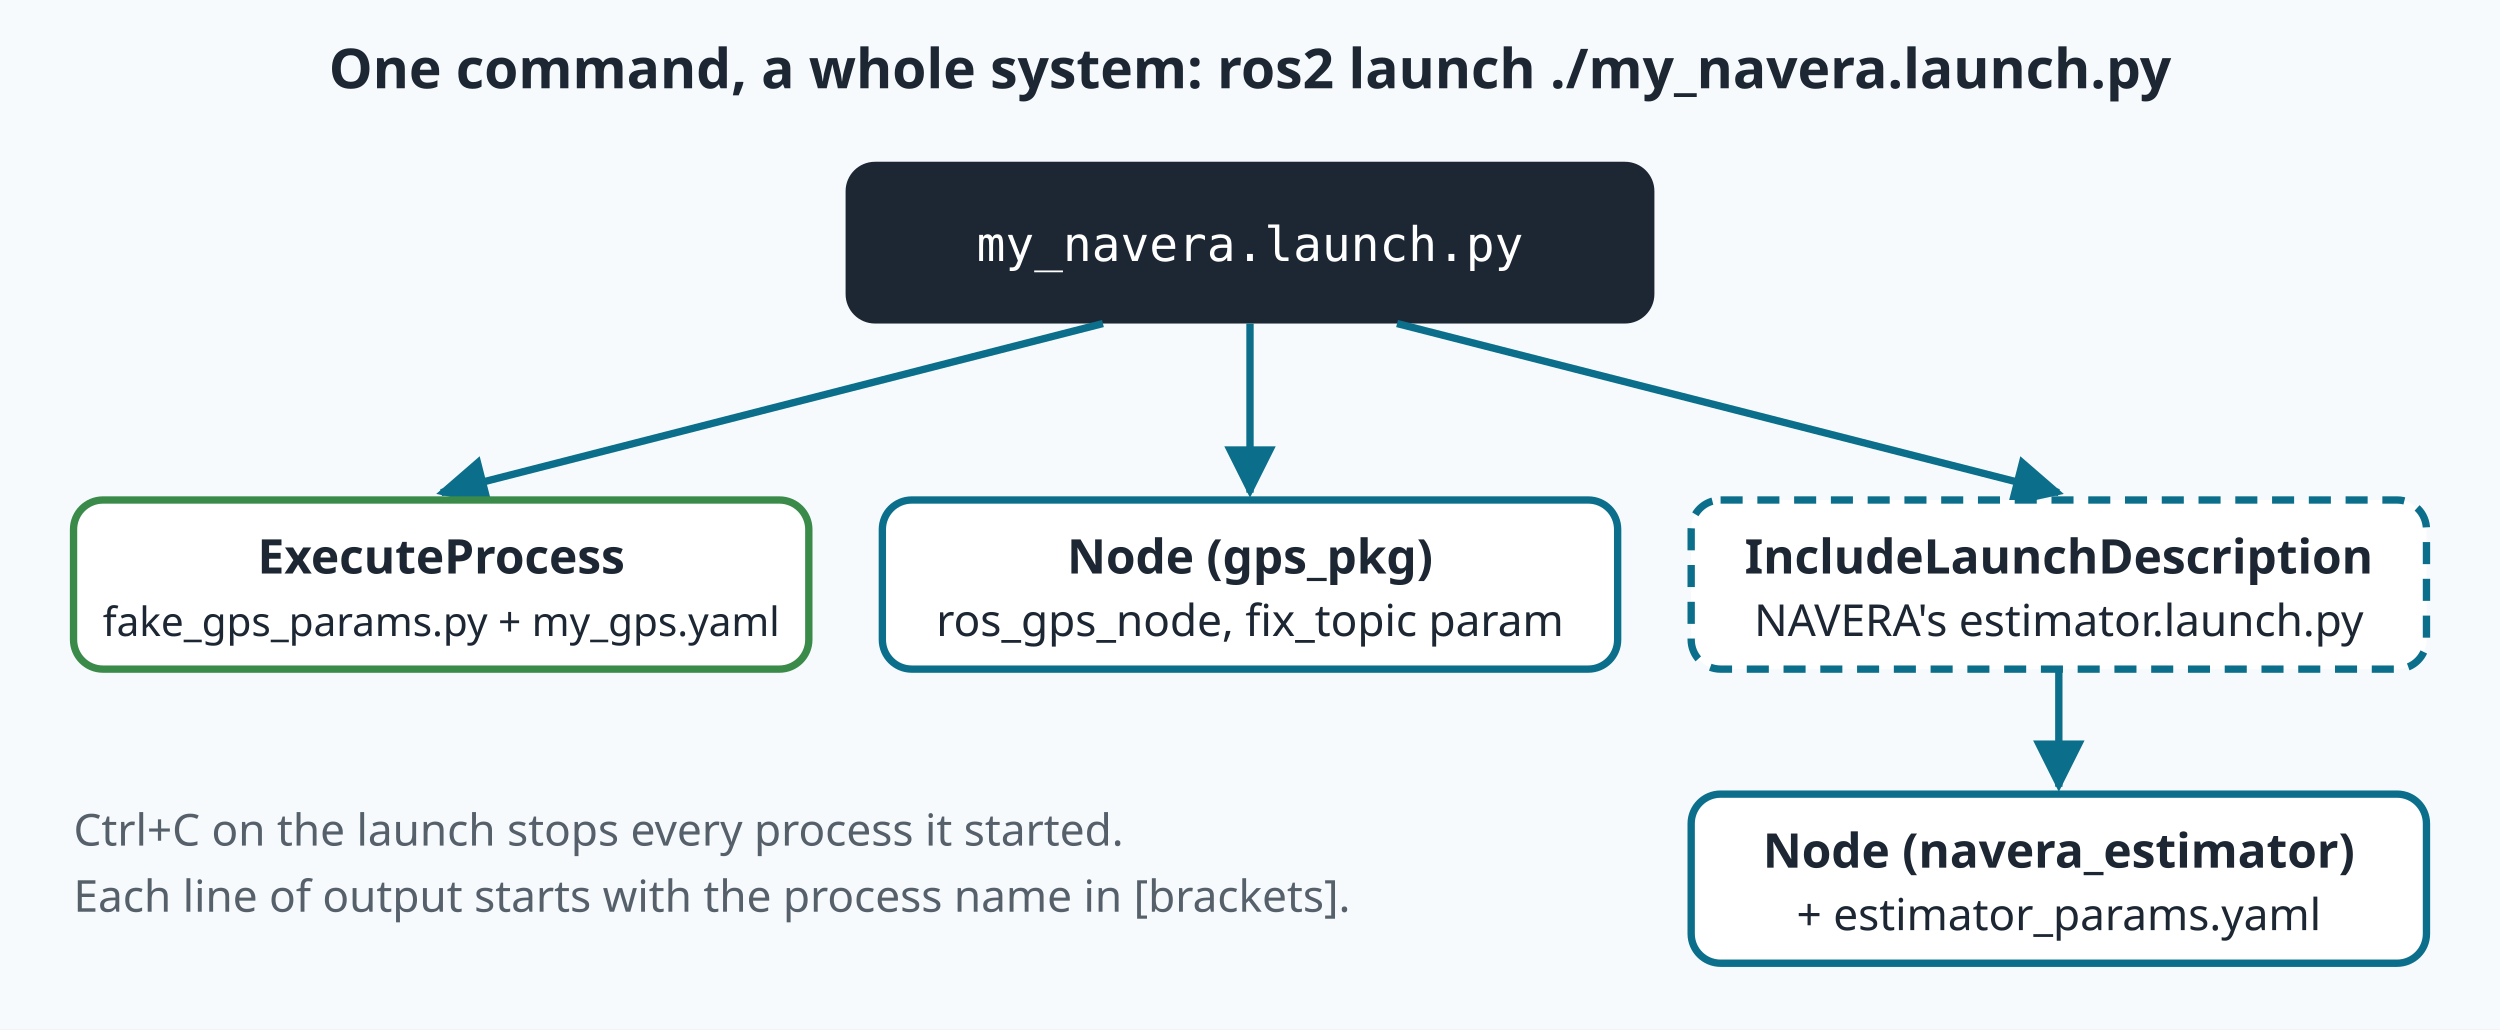
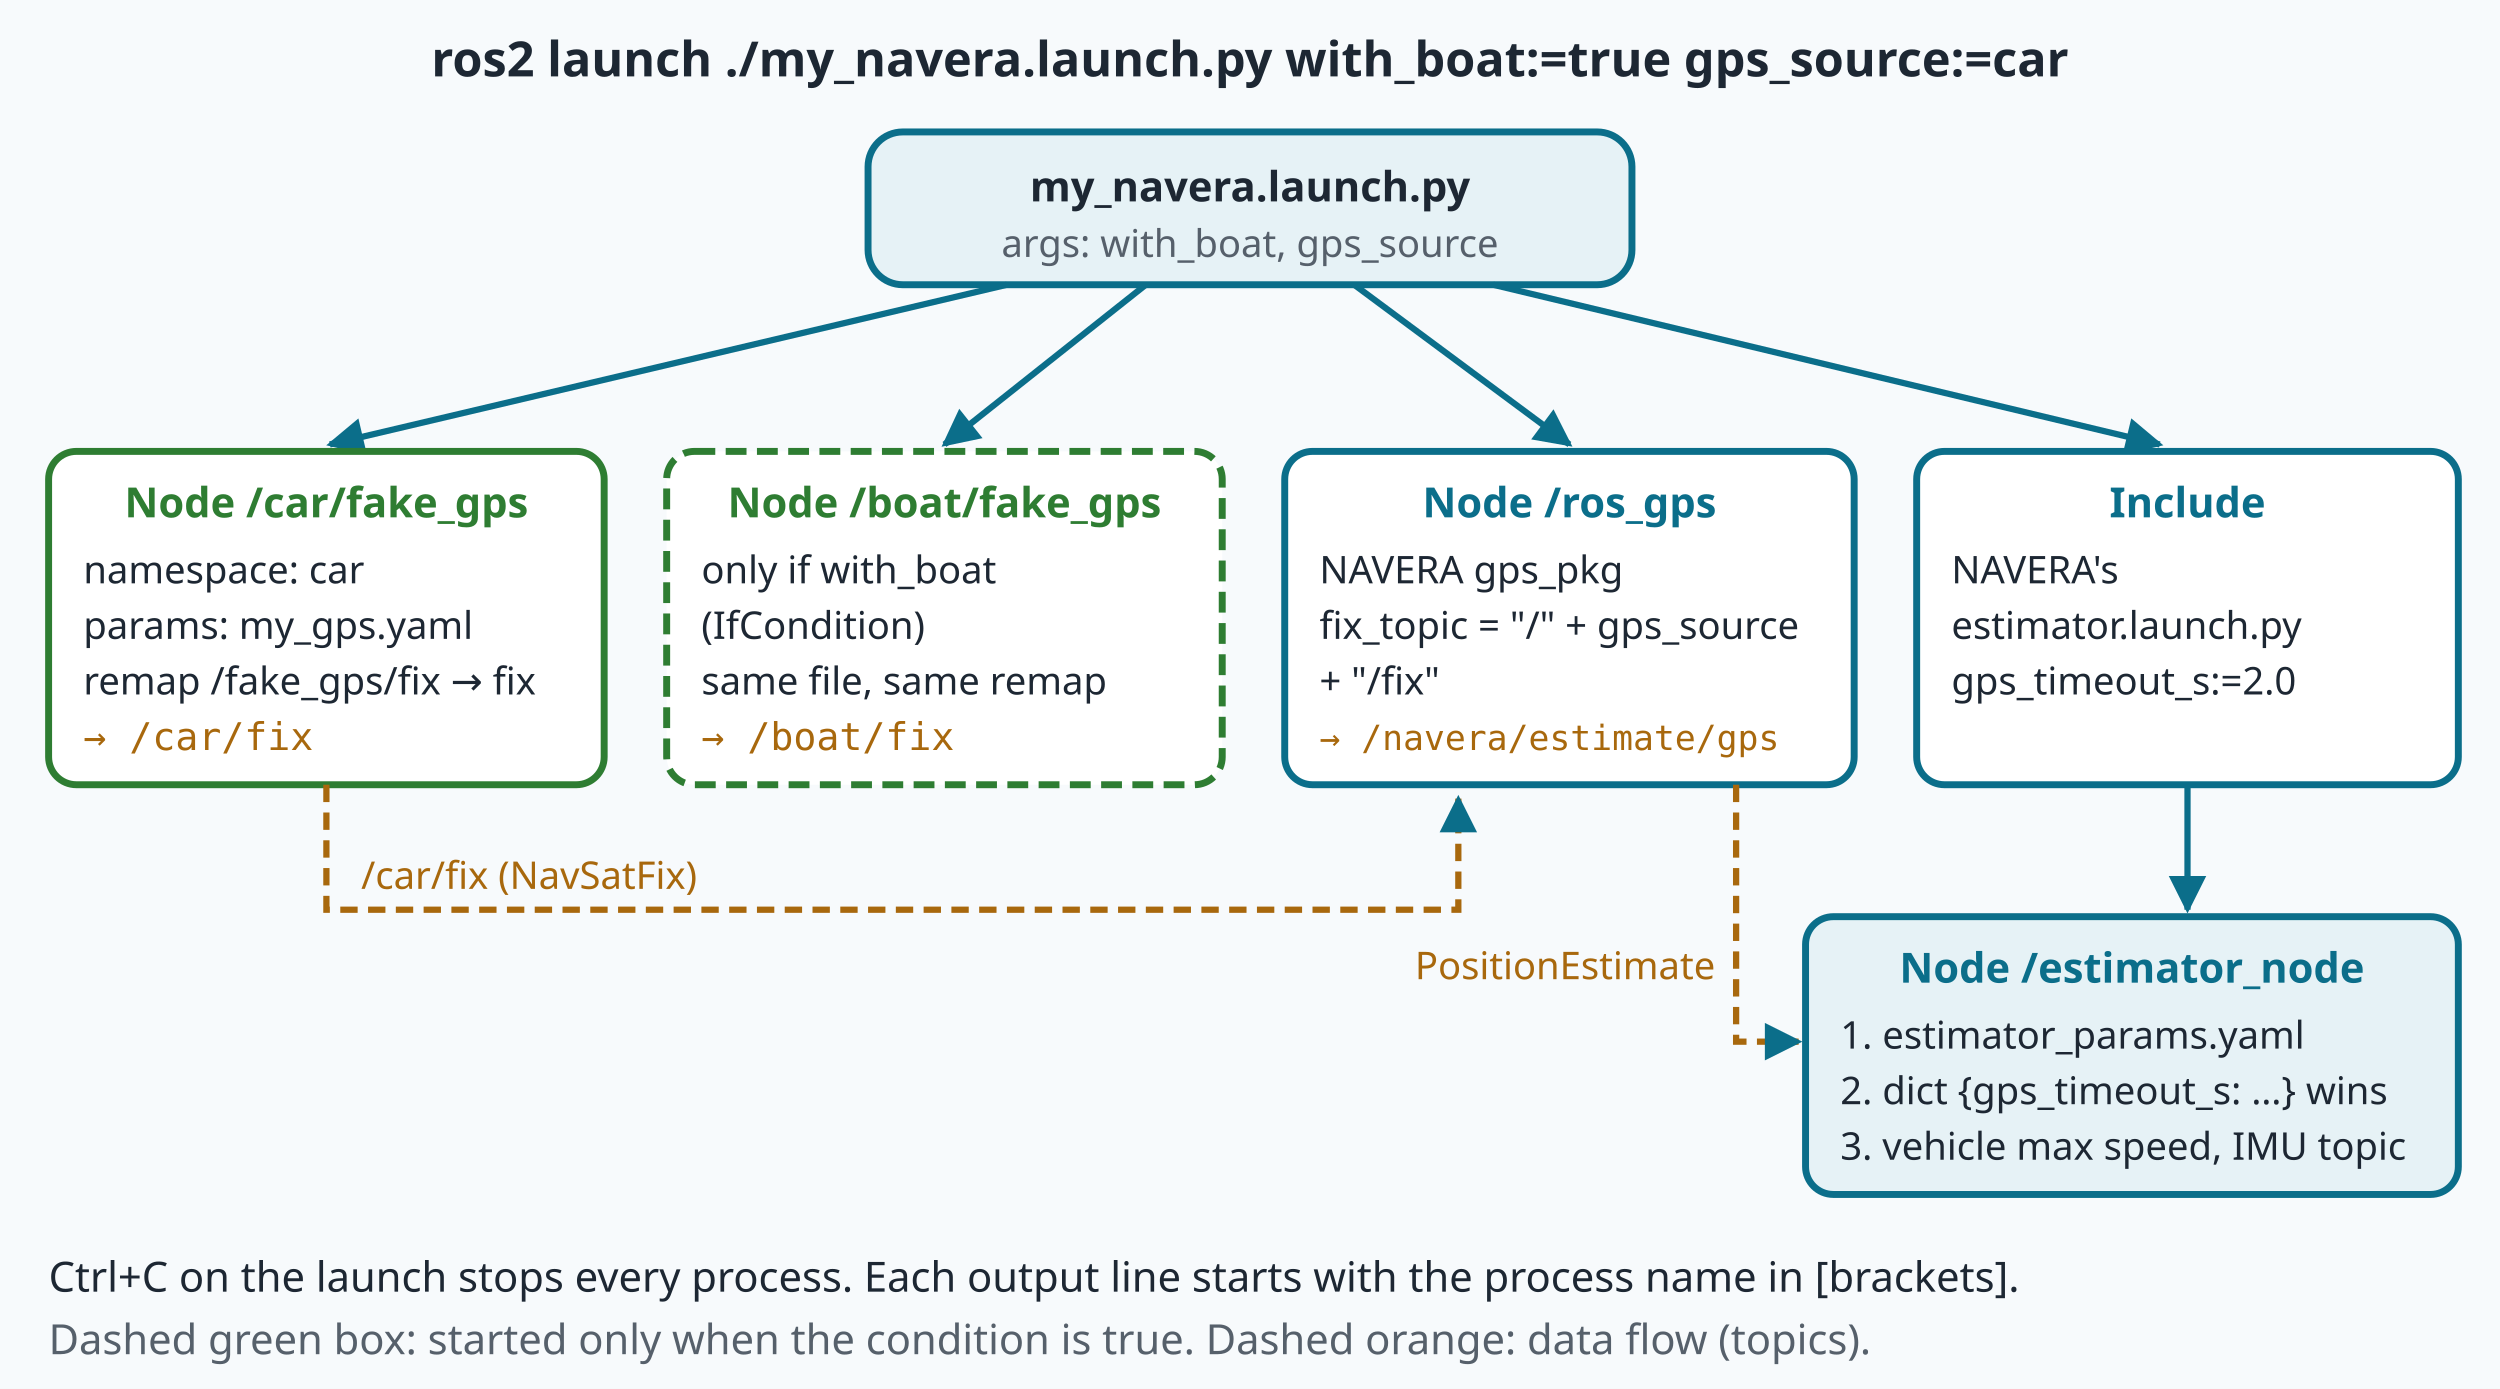
- <svg xmlns="http://www.w3.org/2000/svg" viewBox="0 0 680 280" font-family="sans-serif" font-size="13">
-   <rect width="680" height="280" fill="#f7fafc" />
+ <svg xmlns="http://www.w3.org/2000/svg" viewBox="0 0 720 400" font-family="sans-serif" font-size="12">
+   <rect width="720" height="400" fill="#f7fafc" />
  <defs>
-     <marker id="g" viewBox="0 0 10 10" refX="9" refY="5" markerWidth="7" markerHeight="7" orient="auto">
+     <marker id="a" viewBox="0 0 10 10" refX="9" refY="5" markerWidth="6" markerHeight="6" orient="auto">
      <path d="M0 0 L10 5 L0 10 z" fill="#0b6e8a" />
    </marker>
  </defs>
-   <text x="340" y="24" text-anchor="middle" font-size="15" font-weight="bold" fill="#1d2733">One command, a whole system: ros2 launch ./my_navera.launch.py</text>
-   <rect x="230" y="44" width="220" height="44" rx="8" fill="#1d2733" />
-   <text x="340" y="71" text-anchor="middle" fill="#ffffff" font-family="monospace">my_navera.launch.py</text>
-   <g stroke="#0b6e8a" stroke-width="2" fill="none" marker-end="url(#g)">
-     <path d="M300 88 L120 134" />
-     <path d="M340 88 L340 134" />
-     <path d="M380 88 L560 134" />
-     <path d="M560 182 L560 214" />
+   <text x="360" y="22" text-anchor="middle" font-size="14" font-weight="bold" fill="#1d2733">ros2 launch ./my_navera.launch.py with_boat:=true gps_source:=car</text>
+   <rect x="250" y="38" width="220" height="44" rx="10" fill="#e6f2f6" stroke="#0b6e8a" stroke-width="2" />
+   <text x="360" y="58" text-anchor="middle" font-weight="bold" fill="#1d2733">my_navera.launch.py</text>
+   <text x="360" y="74" text-anchor="middle" fill="#56606b" font-size="11">args: with_boat, gps_source</text>
+   <g stroke="#0b6e8a" stroke-width="1.8" fill="none" marker-end="url(#a)">
+     <path d="M290 82 L95 128" />
+     <path d="M330 82 L272 128" />
+     <path d="M390 82 L452 128" />
+     <path d="M430 82 L622 128" />
  </g>
-   <g fill="#ffffff" stroke-width="2">
-     <rect x="20" y="136" width="200" height="46" rx="8" stroke="#3a8a4a" />
-     <rect x="240" y="136" width="200" height="46" rx="8" stroke="#0b6e8a" />
-     <rect x="460" y="136" width="200" height="46" rx="8" stroke="#0b6e8a" stroke-dasharray="6 4" />
-     <rect x="460" y="216" width="200" height="46" rx="8" stroke="#0b6e8a" />
-   </g>
-   <g text-anchor="middle" fill="#1d2733">
-     <text x="120" y="156" font-weight="bold">ExecuteProcess</text>
-     <text x="120" y="173" font-size="11">fake_gps_params.py + my_gps.yaml</text>
-     <text x="340" y="156" font-weight="bold">Node (gps_pkg)</text>
-     <text x="340" y="173" font-size="12">ros_gps_node, fix_topic param</text>
-     <text x="560" y="156" font-weight="bold">IncludeLaunchDescription</text>
-     <text x="560" y="173" font-size="12">NAVERA's estimator.launch.py</text>
-     <text x="560" y="236" font-weight="bold">Node (navera_estimator)</text>
-     <text x="560" y="253" font-size="12">+ estimator_params.yaml</text>
-   </g>
-   <text x="20" y="230" fill="#56606b" font-size="12">Ctrl+C on the launch stops every process it started.</text>
-   <text x="20" y="248" fill="#56606b" font-size="12">Each line of output starts with the process name in [brackets].</text>
+   <rect x="14" y="130" width="160" height="96" rx="8" fill="#ffffff" stroke="#2e7d32" stroke-width="2" />
+   <text x="94" y="149" text-anchor="middle" font-weight="bold" fill="#2e7d32">Node /car/fake_gps</text>
+   <text x="24" y="168" fill="#1d2733" font-size="11">namespace: car</text>
+   <text x="24" y="184" fill="#1d2733" font-size="11">params: my_gps.yaml</text>
+   <text x="24" y="200" fill="#1d2733" font-size="11">remap /fake_gps/fix → fix</text>
+   <text x="24" y="216" fill="#a8680d" font-size="11" font-family="monospace">→ /car/fix</text>
+   <rect x="192" y="130" width="160" height="96" rx="8" fill="#ffffff" stroke="#2e7d32" stroke-width="2" stroke-dasharray="6 3" />
+   <text x="272" y="149" text-anchor="middle" font-weight="bold" fill="#2e7d32">Node /boat/fake_gps</text>
+   <text x="202" y="168" fill="#1d2733" font-size="11">only if with_boat</text>
+   <text x="202" y="184" fill="#1d2733" font-size="11">(IfCondition)</text>
+   <text x="202" y="200" fill="#1d2733" font-size="11">same file, same remap</text>
+   <text x="202" y="216" fill="#a8680d" font-size="11" font-family="monospace">→ /boat/fix</text>
+   <rect x="370" y="130" width="164" height="96" rx="8" fill="#ffffff" stroke="#0b6e8a" stroke-width="2" />
+   <text x="452" y="149" text-anchor="middle" font-weight="bold" fill="#0b6e8a">Node /ros_gps</text>
+   <text x="380" y="168" fill="#1d2733" font-size="11">NAVERA gps_pkg</text>
+   <text x="380" y="184" fill="#1d2733" font-size="11">fix_topic = "/" + gps_source</text>
+   <text x="380" y="200" fill="#1d2733" font-size="11">            + "/fix"</text>
+   <text x="380" y="216" fill="#a8680d" font-size="10" font-family="monospace">→ /navera/estimate/gps</text>
+   <rect x="552" y="130" width="156" height="96" rx="8" fill="#ffffff" stroke="#0b6e8a" stroke-width="2" />
+   <text x="630" y="149" text-anchor="middle" font-weight="bold" fill="#0b6e8a">Include</text>
+   <text x="562" y="168" fill="#1d2733" font-size="11">NAVERA's</text>
+   <text x="562" y="184" fill="#1d2733" font-size="11">estimator.launch.py</text>
+   <text x="562" y="200" fill="#1d2733" font-size="11">gps_timeout_s:=2.0</text>
+   <path d="M630 226 L630 262" stroke="#0b6e8a" stroke-width="1.8" fill="none" marker-end="url(#a)" />
+   <rect x="520" y="264" width="188" height="80" rx="8" fill="#e6f2f6" stroke="#0b6e8a" stroke-width="2" />
+   <text x="614" y="283" text-anchor="middle" font-weight="bold" fill="#0b6e8a">Node /estimator_node</text>
+   <text x="530" y="302" fill="#1d2733" font-size="11">1. estimator_params.yaml</text>
+   <text x="530" y="318" fill="#1d2733" font-size="11">2. dict {gps_timeout_s: …} wins</text>
+   <text x="530" y="334" fill="#1d2733" font-size="11">3. vehicle max speed, IMU topic</text>
+   <path d="M94 226 L94 262 L420 262 L420 230" stroke="#a8680d" stroke-width="1.8" stroke-dasharray="5 3" fill="none" marker-end="url(#a)" />
+   <path d="M500 226 L500 300 L518 300" stroke="#a8680d" stroke-width="1.8" stroke-dasharray="5 3" fill="none" marker-end="url(#a)" />
+   <text x="104" y="256" fill="#a8680d" font-size="11">/car/fix (NavSatFix)</text>
+   <text x="494" y="282" text-anchor="end" fill="#a8680d" font-size="11">PositionEstimate</text>
+   <text x="14" y="372" fill="#1d2733">Ctrl+C on the launch stops every process. Each output line starts with the process name in [brackets].</text>
+   <text x="14" y="390" fill="#56606b">Dashed green box: started only when the condition is true. Dashed orange: data flow (topics).</text>
</svg>
